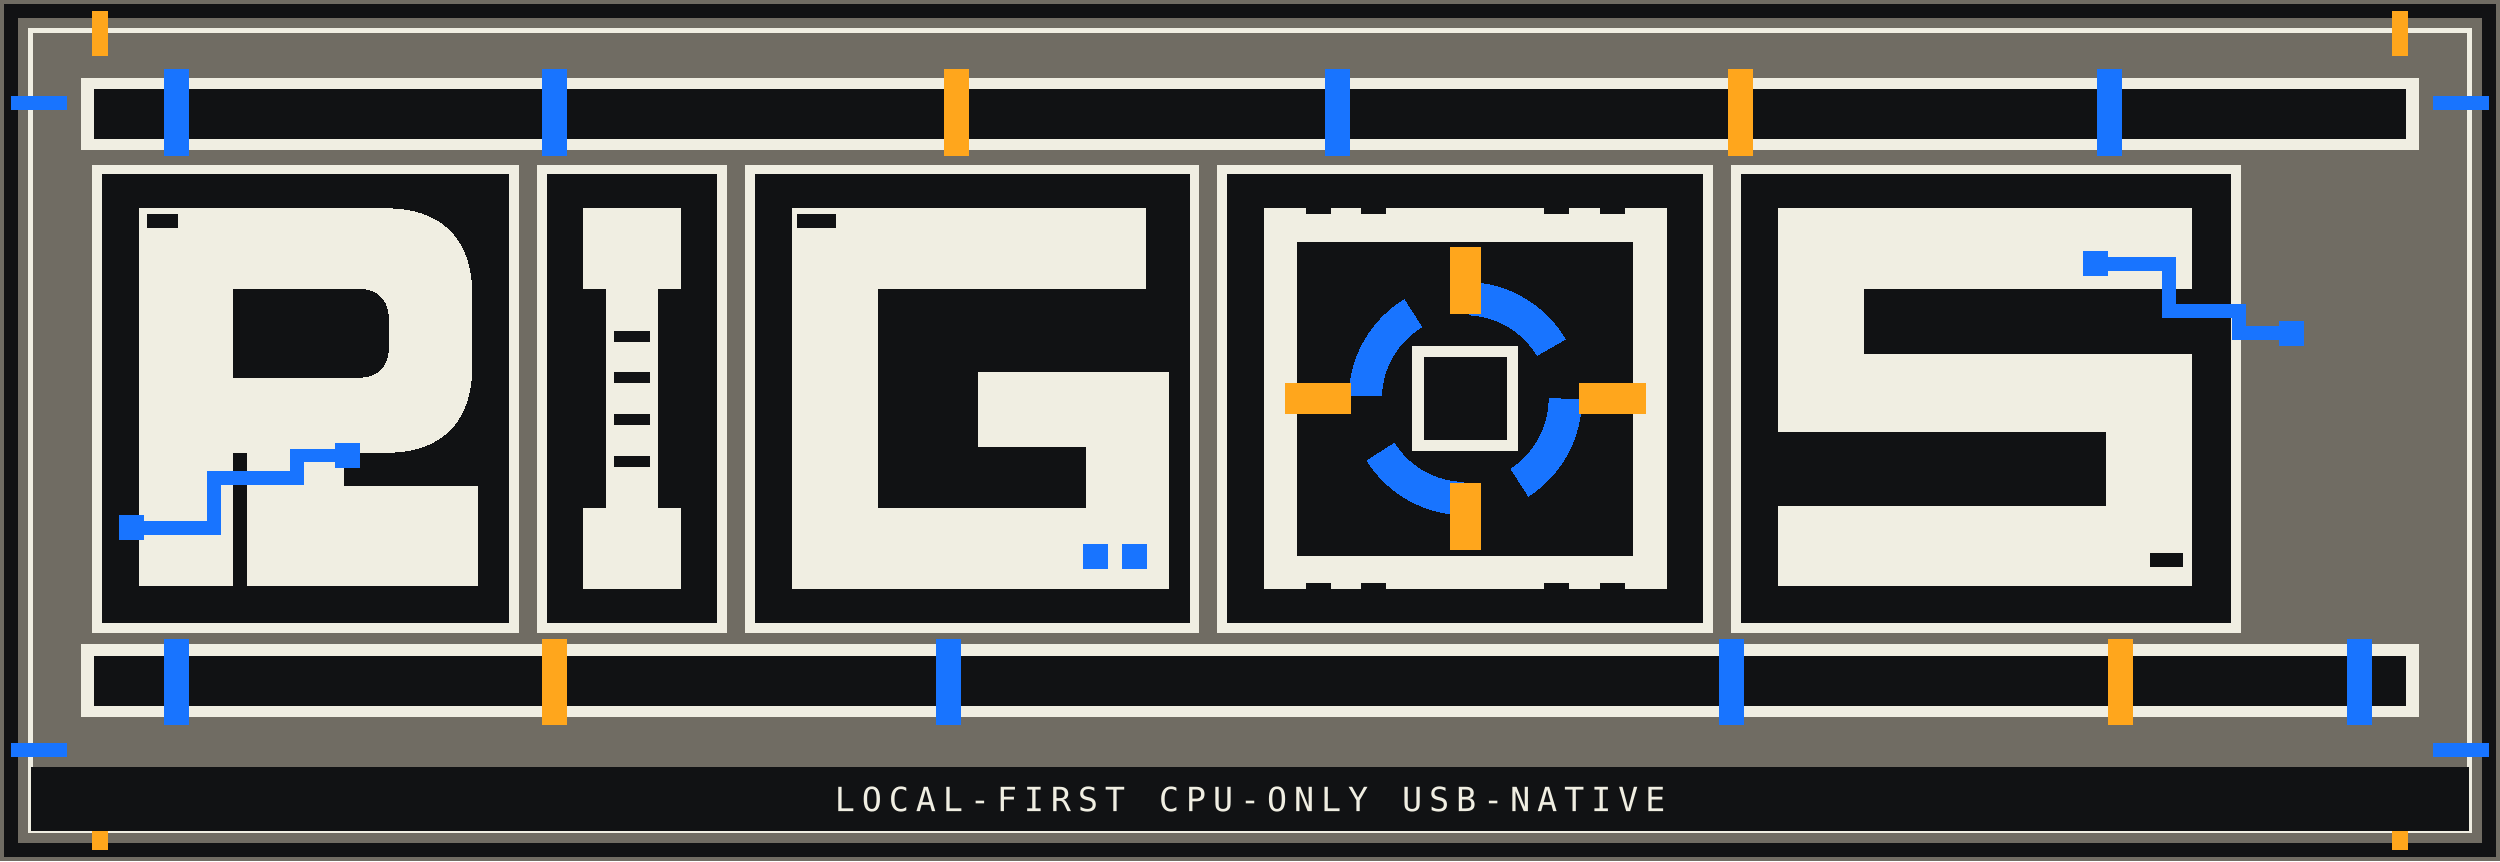
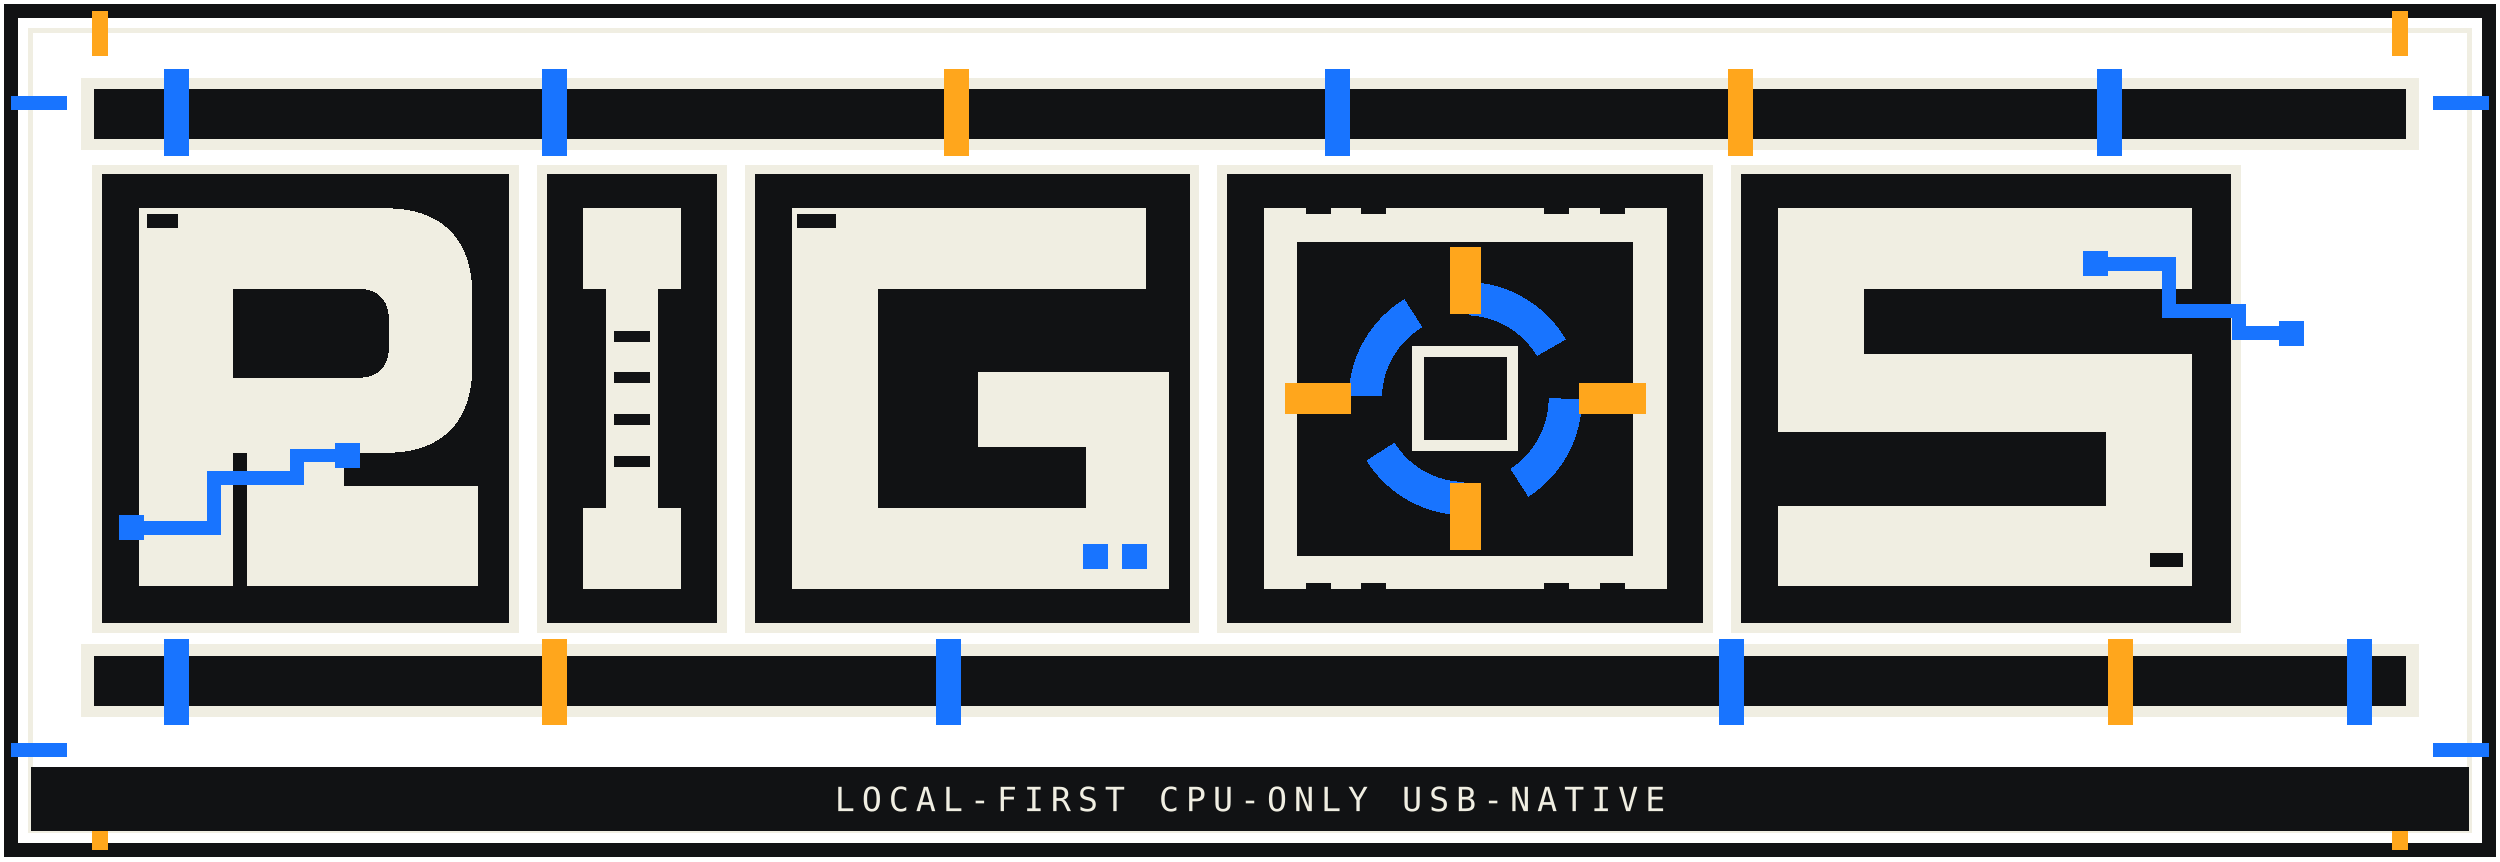
<svg xmlns="http://www.w3.org/2000/svg" width="1800" height="620" viewBox="0 0 1800 620" shape-rendering="crispEdges">
-   <rect width="1800" height="620" fill="#706c63" />
  <rect x="8" y="8" width="1784" height="604" fill="none" stroke="#111214" stroke-width="10" />
  <rect x="22" y="22" width="1756" height="576" fill="none" stroke="#f0eee2" stroke-width="4" />
  <rect x="58" y="56" width="1684" height="52" fill="#f0eee2" />
  <rect x="68" y="64" width="1664" height="36" fill="#111214" />
  <rect x="58" y="464" width="1684" height="52" fill="#f0eee2" />
  <rect x="68" y="472" width="1664" height="36" fill="#111214" />
  <g fill="#1874ff">
    <rect x="118" y="50" width="18" height="62" />
    <rect x="390" y="50" width="18" height="62" />
    <rect x="954" y="50" width="18" height="62" />
    <rect x="1510" y="50" width="18" height="62" />
    <rect x="118" y="460" width="18" height="62" />
    <rect x="674" y="460" width="18" height="62" />
    <rect x="1238" y="460" width="18" height="62" />
    <rect x="1690" y="460" width="18" height="62" />
  </g>
  <g fill="#ffa61c">
    <rect x="680" y="50" width="18" height="62" />
    <rect x="1244" y="50" width="18" height="62" />
    <rect x="390" y="460" width="18" height="62" />
    <rect x="1518" y="460" width="18" height="62" />
  </g>
  <g fill="#111214" stroke="#f0eee2" stroke-width="7">
    <rect x="70" y="122" width="300" height="330" />
    <rect x="390" y="122" width="130" height="330" />
    <rect x="540" y="122" width="320" height="330" />
    <rect x="880" y="122" width="350" height="330" />
    <rect x="1250" y="122" width="360" height="330" />
  </g>
  <path fill="#f0eee2" fill-rule="evenodd" d="M100 150H278C318 150 340 172 340 212V264C340 304 318 326 278 326H248V422H178V326H168V422H100ZM168 208V272H258C272 272 280 264 280 250V230C280 216 272 208 258 208Z" />
  <rect x="248" y="350" width="96" height="72" fill="#f0eee2" />
  <path d="M94 380H154V344H214V328H250" fill="none" stroke="#1874ff" stroke-width="10" />
  <rect x="86" y="371" width="18" height="18" fill="#1874ff" />
  <rect x="241" y="319" width="18" height="18" fill="#1874ff" />
  <rect x="106" y="154" width="22" height="10" fill="#111214" />
  <path d="M420 150H490V208H474V366H490V424H420V366H436V208H420Z" fill="#f0eee2" />
  <rect x="442" y="238" width="26" height="8" fill="#111214" />
  <rect x="442" y="268" width="26" height="8" fill="#111214" />
  <rect x="442" y="298" width="26" height="8" fill="#111214" />
  <rect x="442" y="328" width="26" height="8" fill="#111214" />
  <path d="M570 150H825V208H632V366H782V322H704V268H842V424H570Z" fill="#f0eee2" />
  <rect x="780" y="392" width="18" height="18" fill="#1874ff" />
  <rect x="808" y="392" width="18" height="18" fill="#1874ff" />
  <rect x="574" y="154" width="28" height="10" fill="#111214" />
  <path fill="#f0eee2" fill-rule="evenodd" d="M910 150H1200V424H910ZM970 208H1140V366H970Z" />
  <rect x="934" y="174" width="242" height="226" fill="#111214" />
  <circle cx="1055" cy="287" r="72" fill="none" stroke="#1874ff" stroke-width="24" stroke-dasharray="72 42" />
  <rect x="1044" y="178" width="22" height="48" fill="#ffa61c" />
  <rect x="1044" y="348" width="22" height="48" fill="#ffa61c" />
  <rect x="925" y="276" width="48" height="22" fill="#ffa61c" />
  <rect x="1137" y="276" width="48" height="22" fill="#ffa61c" />
  <rect x="1021" y="253" width="68" height="68" fill="#111214" stroke="#f0eee2" stroke-width="8" />
  <g fill="#111214">
    <rect x="940" y="136" width="18" height="18" />
    <rect x="980" y="136" width="18" height="18" />
    <rect x="1112" y="136" width="18" height="18" />
    <rect x="1152" y="136" width="18" height="18" />
    <rect x="940" y="420" width="18" height="18" />
    <rect x="980" y="420" width="18" height="18" />
    <rect x="1112" y="420" width="18" height="18" />
    <rect x="1152" y="420" width="18" height="18" />
  </g>
  <path d="M1280 150H1578V208H1342V255H1578V422H1280V364H1516V311H1280Z" fill="#f0eee2" />
  <path d="M1508 190H1562V224H1612V240H1650" fill="none" stroke="#1874ff" stroke-width="10" />
  <rect x="1500" y="181" width="18" height="18" fill="#1874ff" />
  <rect x="1641" y="231" width="18" height="18" fill="#1874ff" />
  <rect x="1548" y="398" width="24" height="10" fill="#111214" />
  <path d="M8 74H48M1752 74H1792M8 540H48M1752 540H1792" stroke="#1874ff" stroke-width="10" />
  <path d="M72 8V40M1728 8V40M72 580V612M1728 580V612" stroke="#ffa61c" stroke-width="12" />
  <rect x="22" y="552" width="1756" height="46" fill="#111214" />
  <text x="900" y="584" text-anchor="middle" font-family="ui-monospace,SFMono-Regular,Menlo,Consolas,monospace" font-size="24" letter-spacing="5" fill="#f0eee2">LOCAL-FIRST   CPU-ONLY   USB-NATIVE</text>
</svg>
